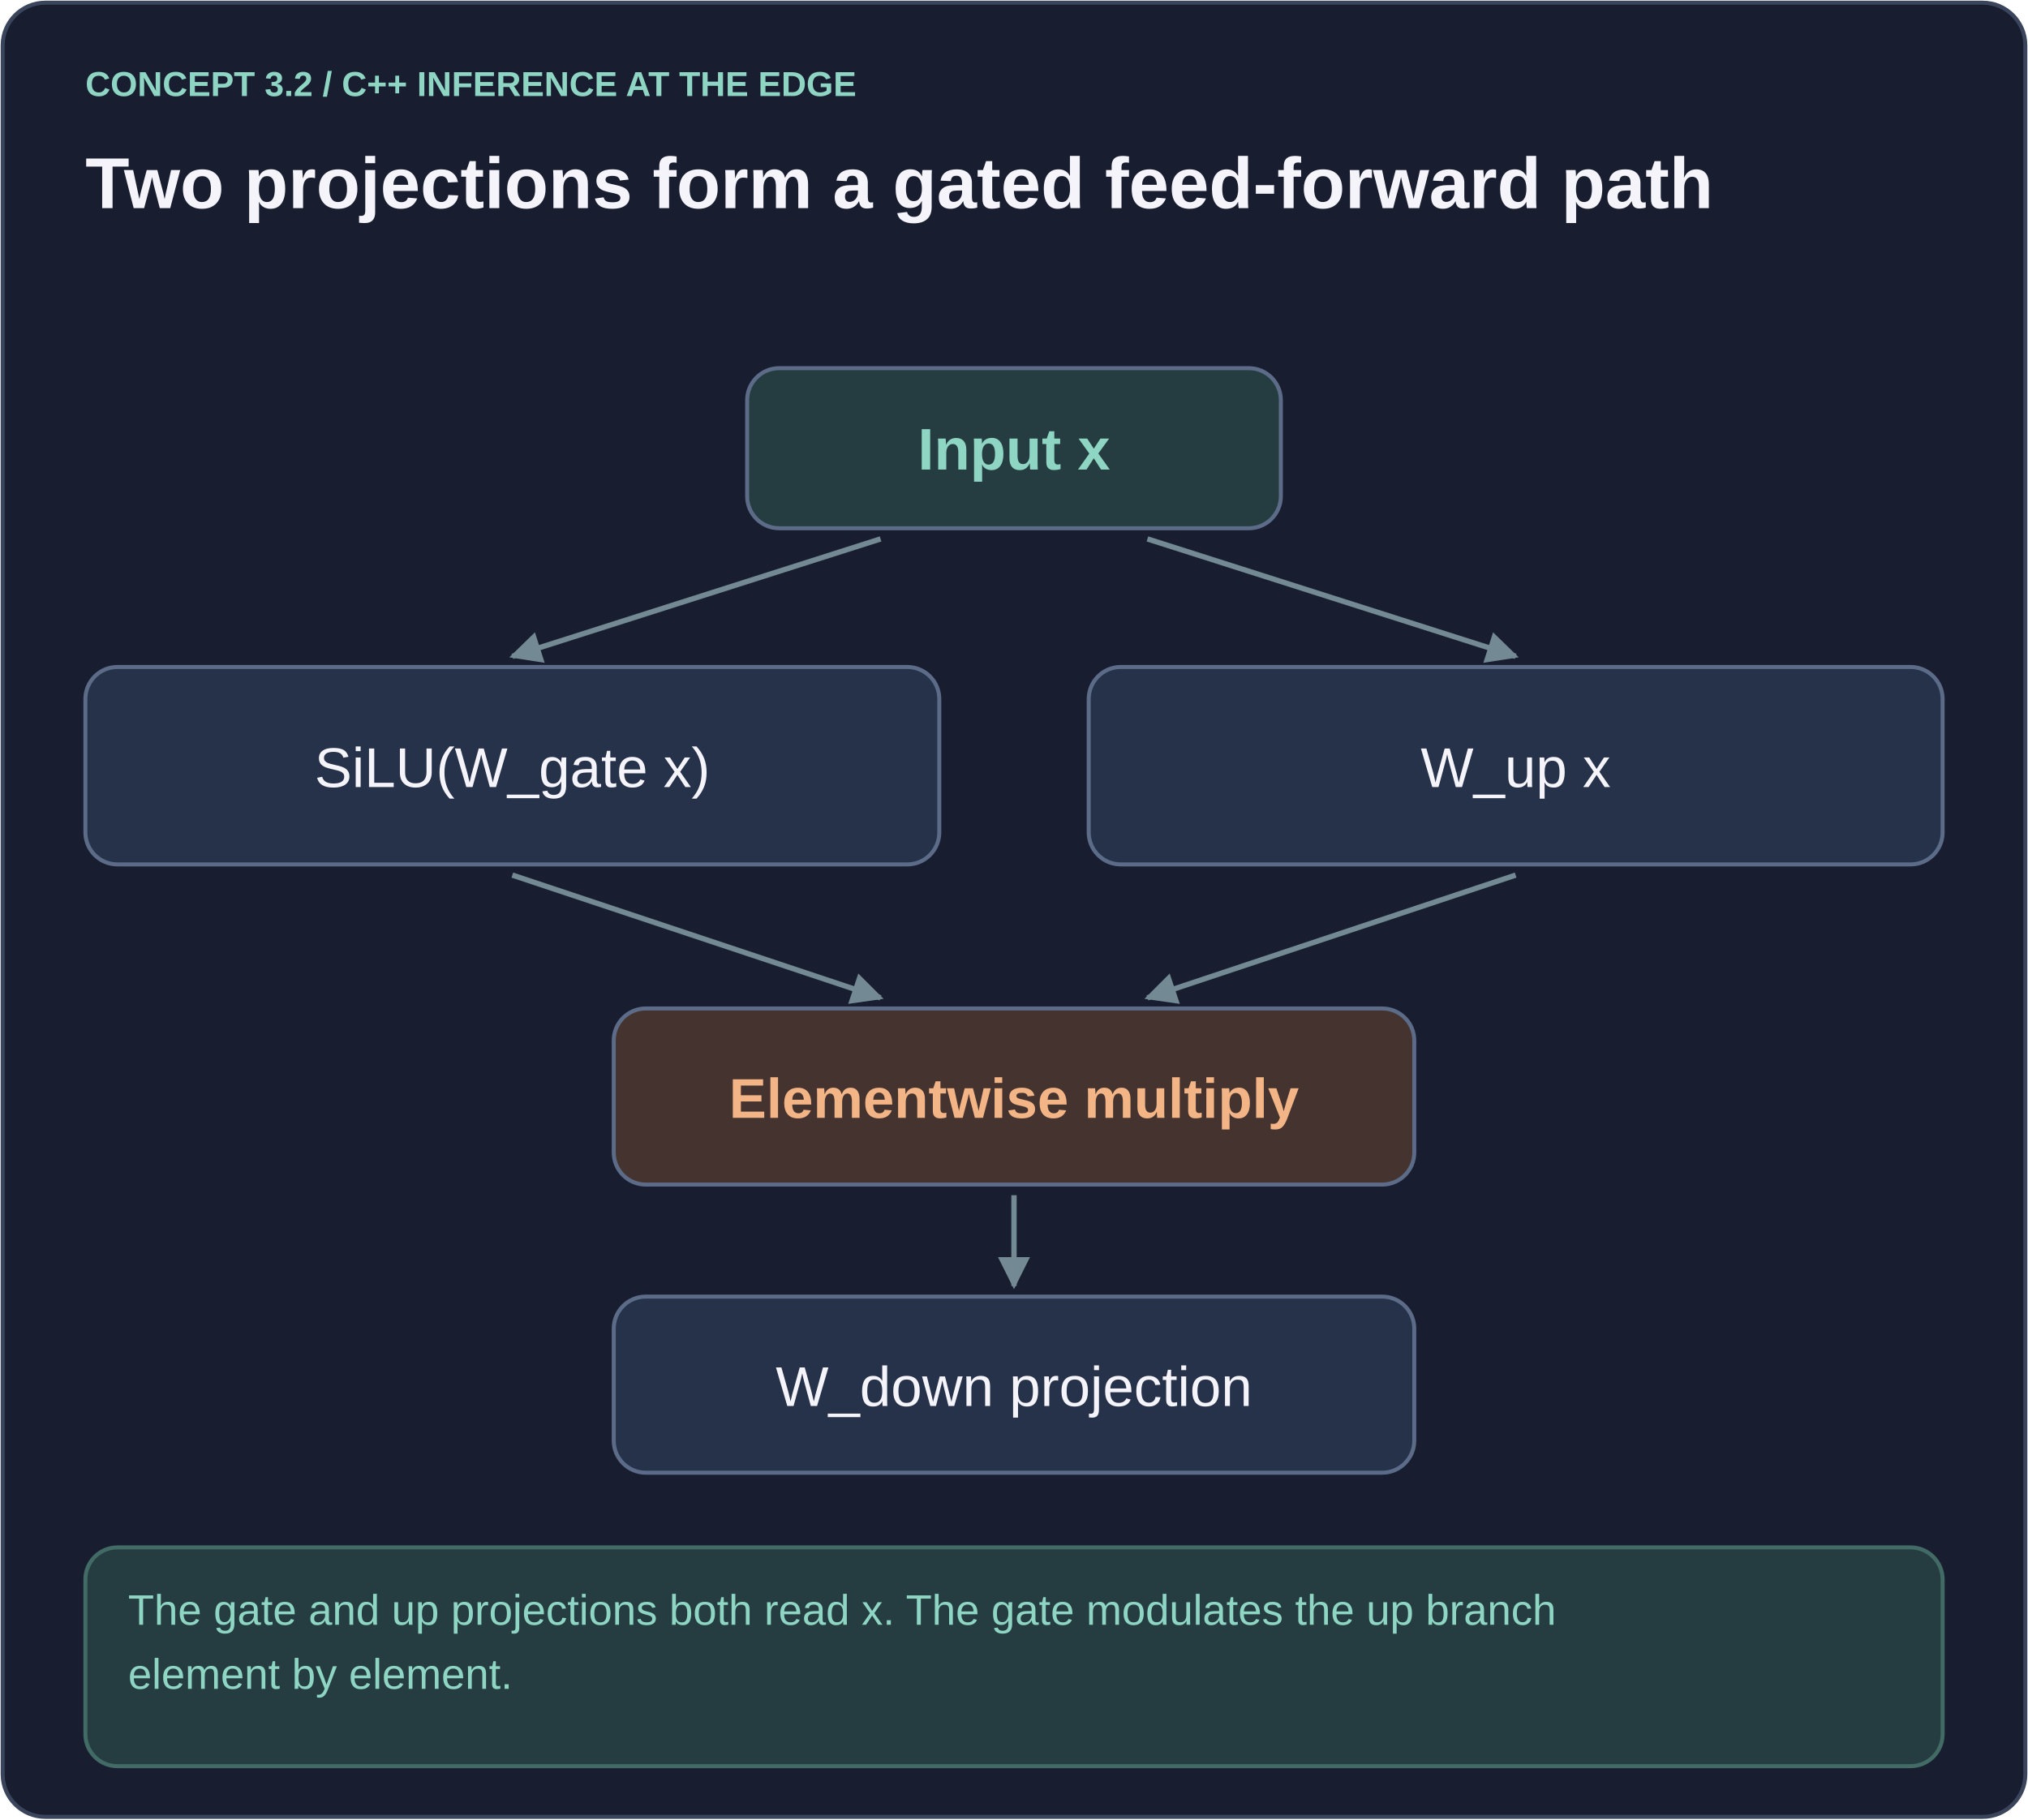
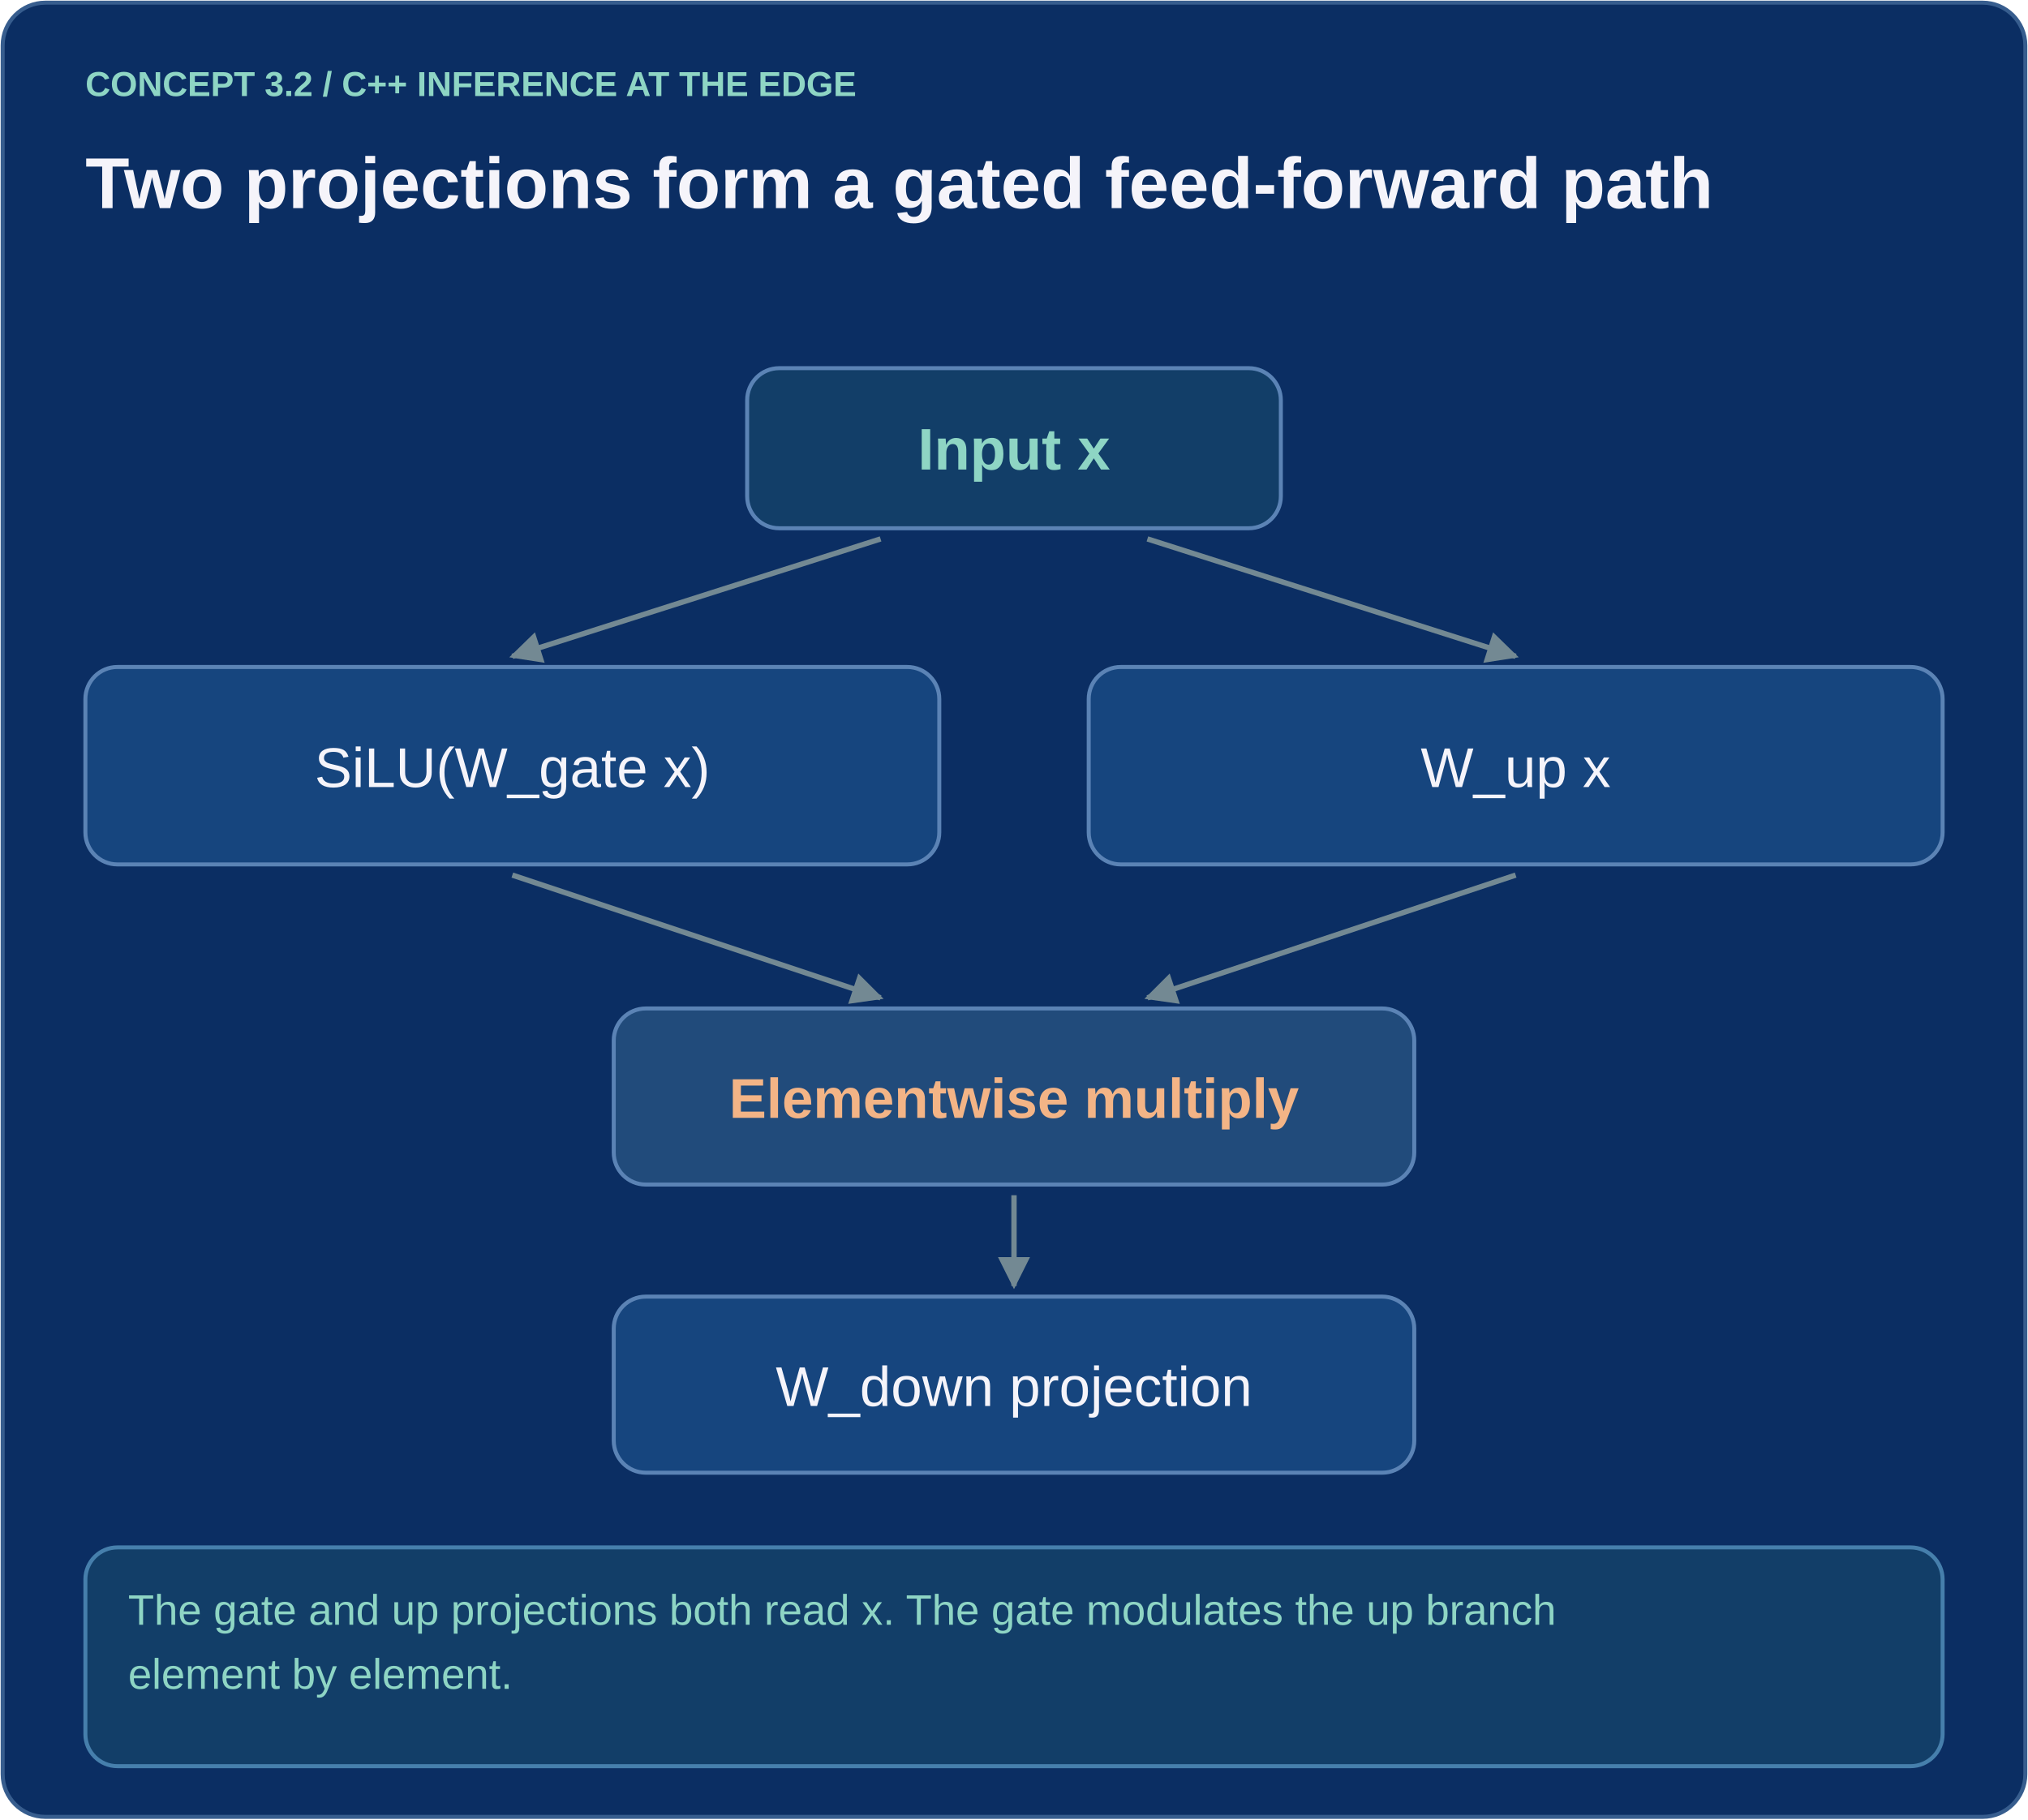
<svg xmlns="http://www.w3.org/2000/svg" width="760" height="682" viewBox="0 0 760 682" role="img" aria-labelledby="title desc">
  <defs>
    <marker id="arrow" viewBox="0 0 10 10" refX="9" refY="5" markerWidth="6" markerHeight="6" orient="auto-start-reverse">
      <path d="M0 0 L10 5 L0 10 Z" fill="#738993" />
    </marker>
  </defs>
  <g font-family="Arial, Helvetica, sans-serif">
-     <rect x="1" y="1" width="758" height="680" rx="16" fill="#181e30" stroke="#3a455c" stroke-width="1.5" />
+     <rect x="1" y="1" width="758" height="680" rx="16" fill="#0b2e63" stroke="#375d8e" stroke-width="1.5" />
    <text x="32" y="36" font-size="13" fill="#8ed5c4" font-weight="700" text-anchor="start">CONCEPT 3.2  /  C++ INFERENCE AT THE EDGE</text>
    <text x="32" y="78" font-size="27" fill="#f5f4fa" font-weight="600" text-anchor="start">Two projections form a gated feed-forward path</text>
-     <rect x="280" y="138" width="200" height="60" rx="12" fill="#253d40" stroke="#5c6c88" stroke-width="1.5" />
+     <rect x="280" y="138" width="200" height="60" rx="12" fill="#123e68" stroke="#5b83b5" stroke-width="1.5" />
    <text x="380" y="176" font-size="22" fill="#8ed5c4" font-weight="600" text-anchor="middle">Input x</text>
    <path d="M330 202 L192 246" fill="none" stroke="#738993" stroke-width="2" marker-end="url(#arrow)" />
    <path d="M430 202 L568 246" fill="none" stroke="#738993" stroke-width="2" marker-end="url(#arrow)" />
-     <rect x="32" y="250" width="320" height="74" rx="12" fill="#26324a" stroke="#5c6c88" stroke-width="1.5" />
+     <rect x="32" y="250" width="320" height="74" rx="12" fill="#16457e" stroke="#5b83b5" stroke-width="1.5" />
    <text x="192" y="295" font-size="21" fill="#f5f4fa" font-weight="500" text-anchor="middle">SiLU(W_gate x)</text>
-     <rect x="408" y="250" width="320" height="74" rx="12" fill="#26324a" stroke="#5c6c88" stroke-width="1.5" />
+     <rect x="408" y="250" width="320" height="74" rx="12" fill="#16457e" stroke="#5b83b5" stroke-width="1.5" />
    <text x="568" y="295" font-size="21" fill="#f5f4fa" font-weight="500" text-anchor="middle">W_up x</text>
    <path d="M192 328 L330 374" fill="none" stroke="#738993" stroke-width="2" marker-end="url(#arrow)" />
    <path d="M568 328 L430 374" fill="none" stroke="#738993" stroke-width="2" marker-end="url(#arrow)" />
-     <rect x="230" y="378" width="300" height="66" rx="12" fill="#44332e" stroke="#5c6c88" stroke-width="1.5" />
+     <rect x="230" y="378" width="300" height="66" rx="12" fill="#214b7b" stroke="#5b83b5" stroke-width="1.5" />
    <text x="380" y="419" font-size="21" fill="#f3b486" font-weight="600" text-anchor="middle">Elementwise multiply</text>
    <path d="M380 448 L380 482" fill="none" stroke="#738993" stroke-width="2" marker-end="url(#arrow)" />
-     <rect x="230" y="486" width="300" height="66" rx="12" fill="#26324a" stroke="#5c6c88" stroke-width="1.5" />
+     <rect x="230" y="486" width="300" height="66" rx="12" fill="#16457e" stroke="#5b83b5" stroke-width="1.5" />
    <text x="380" y="527" font-size="21" fill="#f5f4fa" font-weight="500" text-anchor="middle">W_down projection</text>
-     <rect x="32" y="580" width="696" height="82" rx="12" fill="#253d40" stroke="#426b66" stroke-width="1.5" />
+     <rect x="32" y="580" width="696" height="82" rx="12" fill="#123e68" stroke="#467fac" stroke-width="1.5" />
    <text x="48" y="609" font-size="16" fill="#8ed5c4" font-weight="400" text-anchor="start">The gate and up projections both read x. The gate modulates the up branch</text>
    <text x="48" y="633" font-size="16" fill="#8ed5c4" font-weight="400" text-anchor="start">element by element.</text>
  </g>
</svg>
